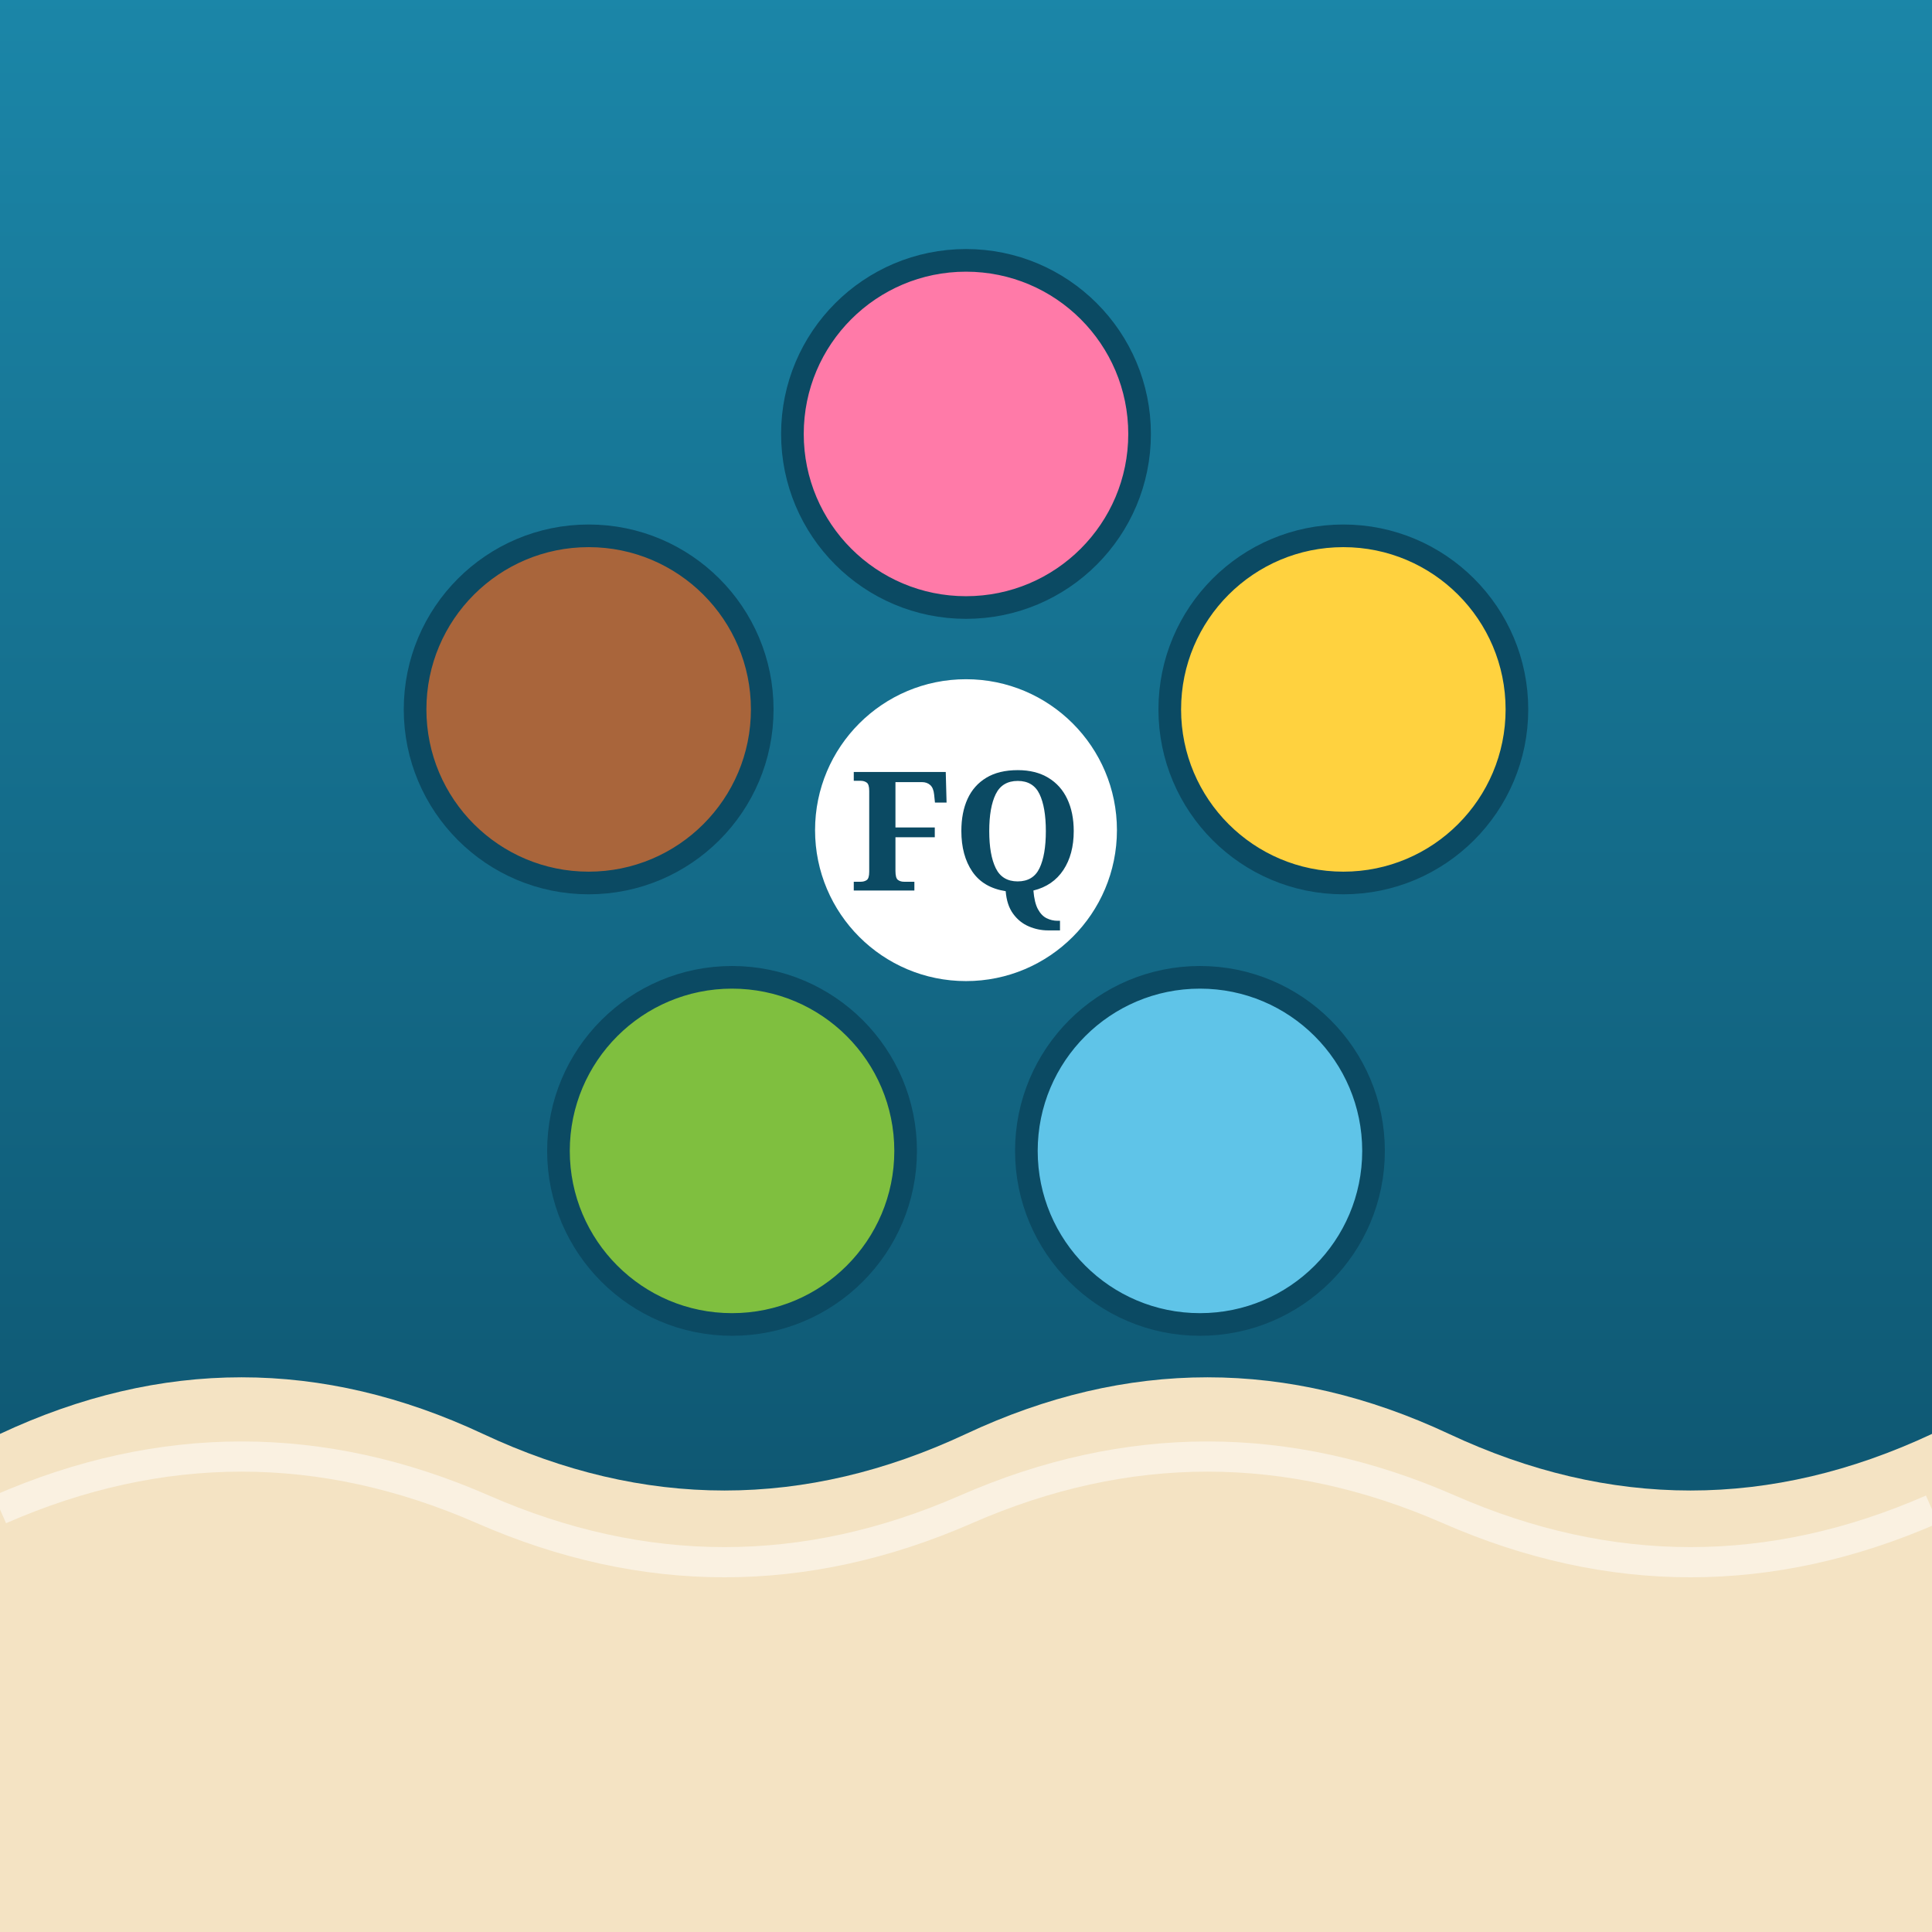
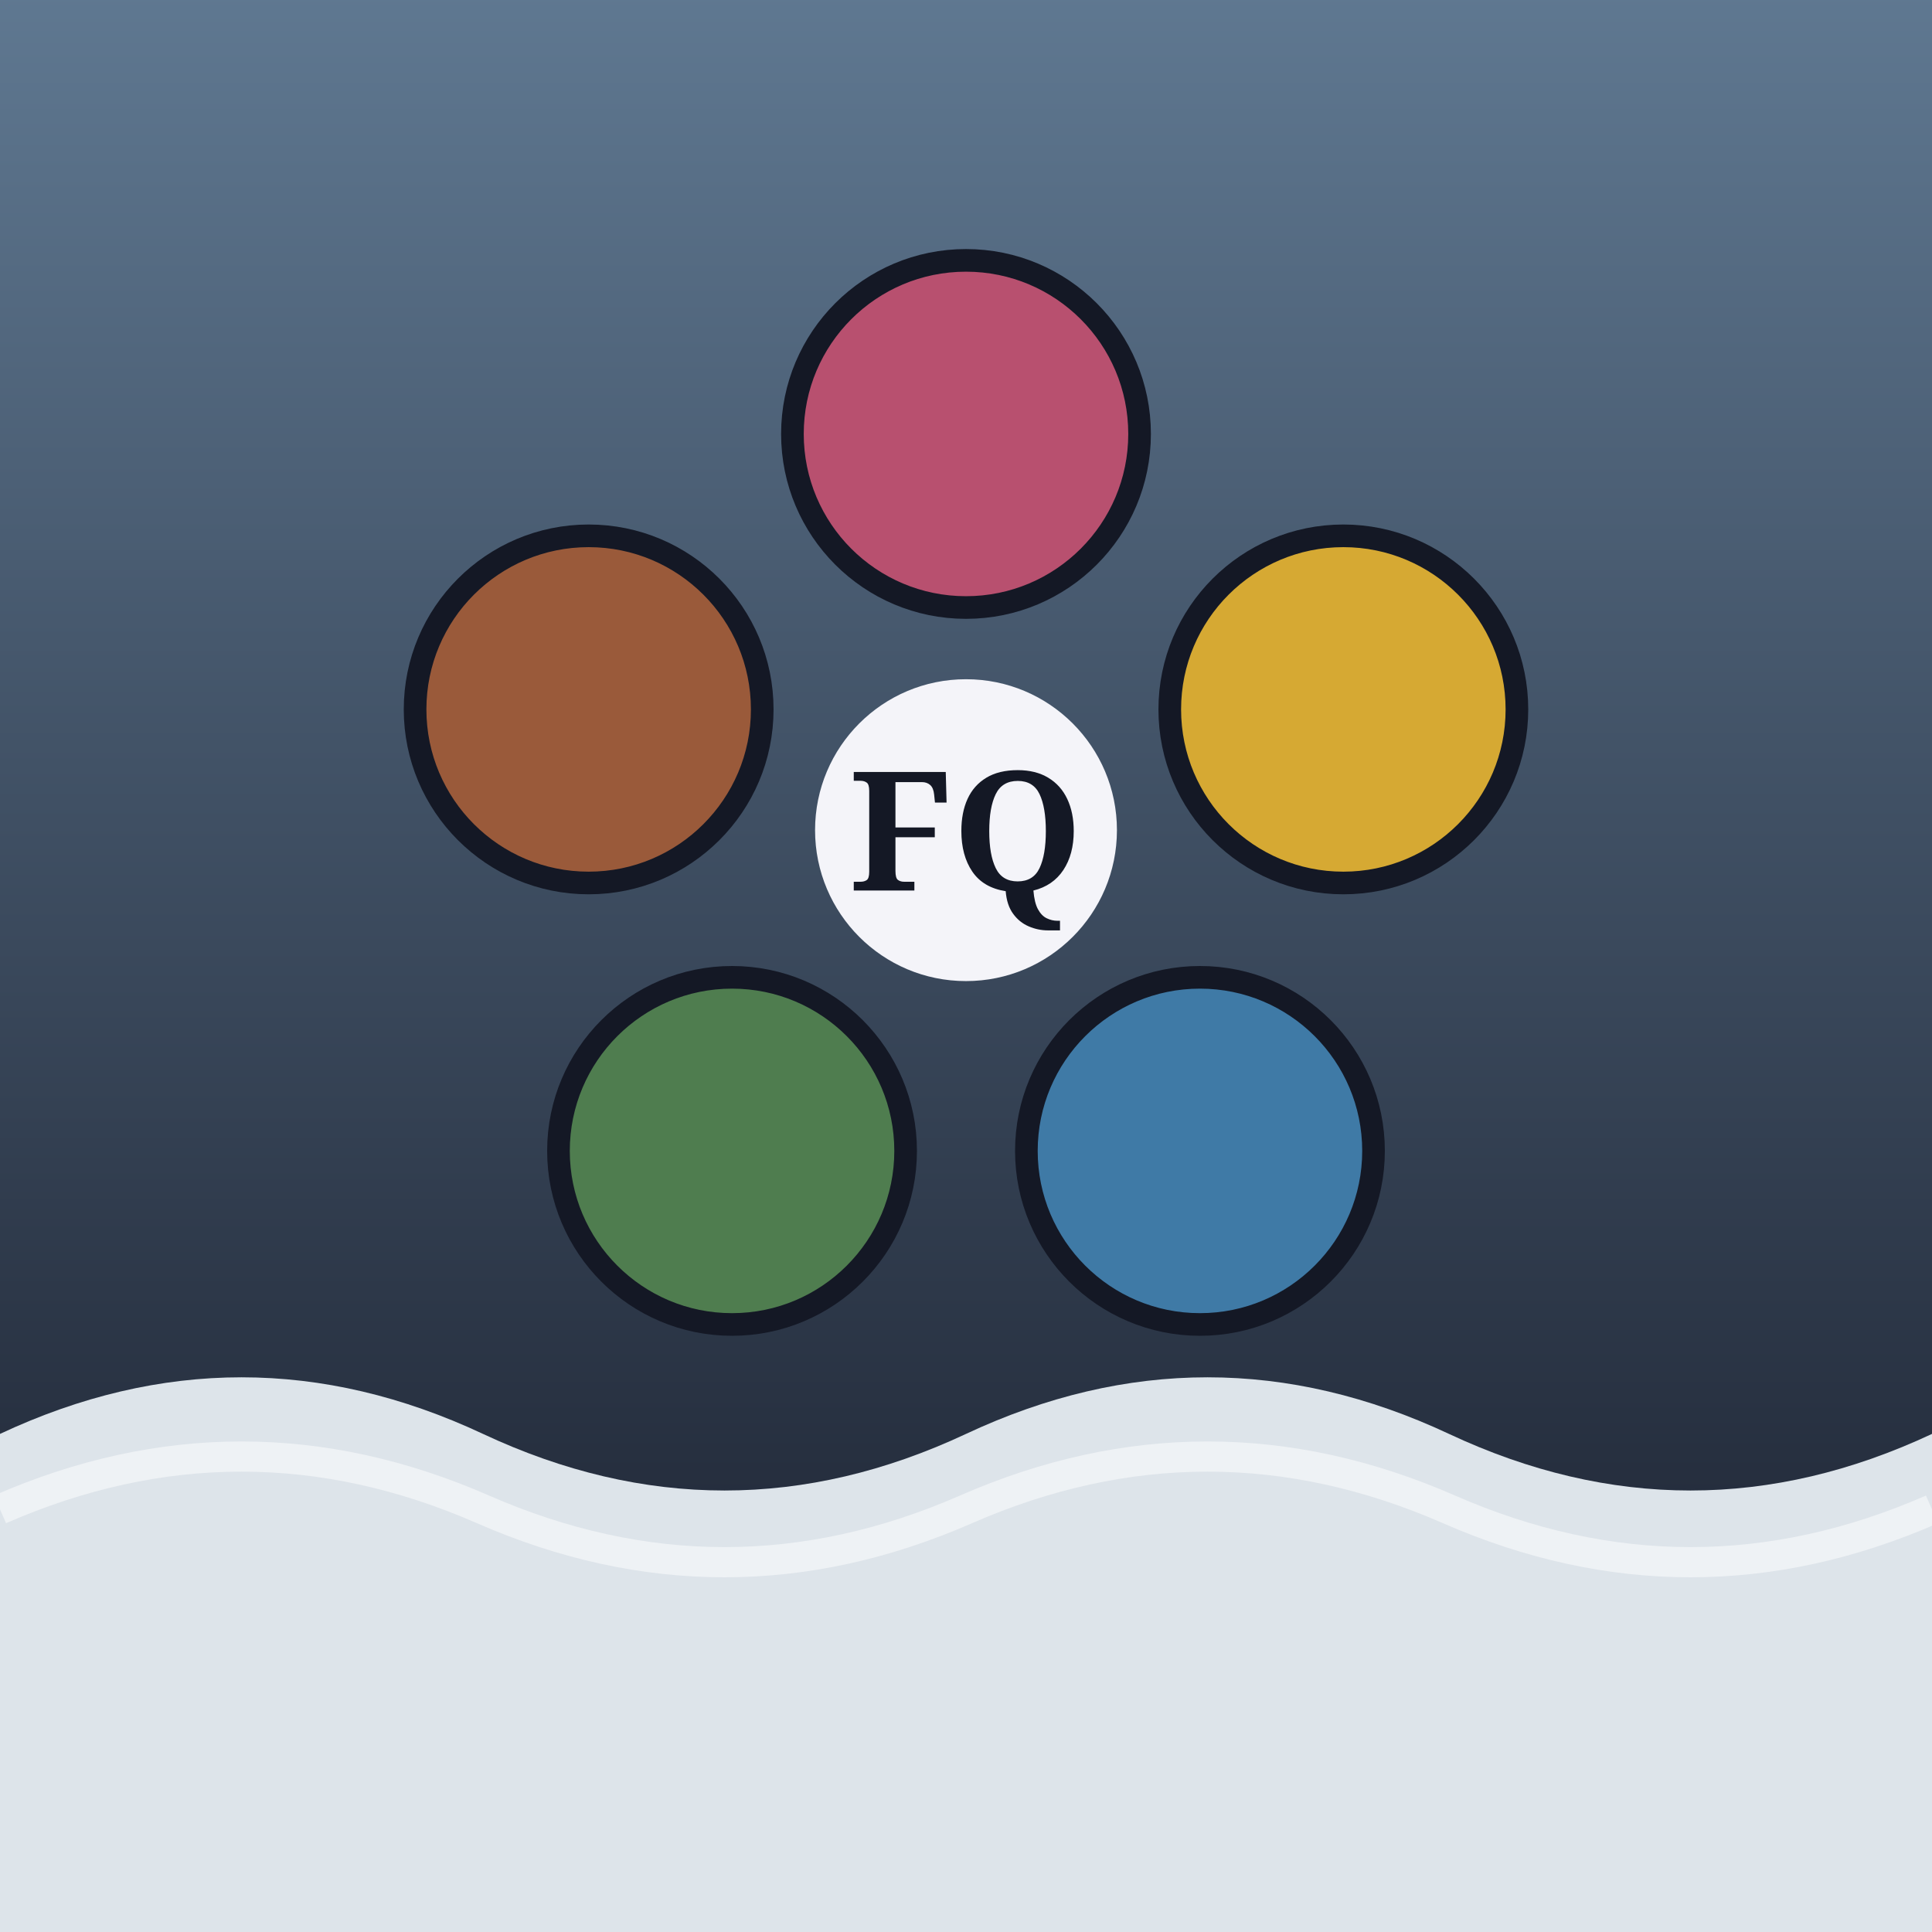
<svg xmlns="http://www.w3.org/2000/svg" viewBox="0 0 512 512">
  <defs>
    <linearGradient id="sea" x1="0" y1="0" x2="0" y2="1">
-       <stop offset="0" stop-color="#1b86a8" />
-       <stop offset="1" stop-color="#0b4a63" />
+       <stop offset="0" stop-color="#5f7891" />
+       <stop offset="1" stop-color="#141825" />
    </linearGradient>
  </defs>
  <rect width="512" height="512" fill="url(#sea)" />
-   <path d="M0 380 Q64 350 128 380 T256 380 T384 380 T512 380 V512 H0Z" fill="#f4e3c3" />
+   <path d="M0 380 Q64 350 128 380 T256 380 T384 380 T512 380 V512 H0Z" fill="#dde4ea" />
  <path d="M0 400 Q64 372 128 400 T256 400 T384 400 T512 400" fill="none" stroke="#fff" stroke-opacity=".5" stroke-width="8" />
  <g transform="translate(256 220)">
-     <circle r="40" fill="#fff" />
-     <g stroke="#0b4a63" stroke-width="6">
-       <circle cx="0" cy="-105" r="46" fill="#ff7aa8" />
-       <circle cx="100" cy="-32" r="46" fill="#ffd23f" />
-       <circle cx="62" cy="85" r="46" fill="#5fc4e8" />
-       <circle cx="-62" cy="85" r="46" fill="#7fbf3f" />
-       <circle cx="-100" cy="-32" r="46" fill="#a9653b" />
+     <circle r="40" fill="#f4f4f9" />
+     <g stroke="#141825" stroke-width="6">
+       <circle cx="0" cy="-105" r="46" fill="#b8506f" />
+       <circle cx="100" cy="-32" r="46" fill="#d6a933" />
+       <circle cx="62" cy="85" r="46" fill="#3f7aa6" />
+       <circle cx="-62" cy="85" r="46" fill="#4f7d4f" />
+       <circle cx="-100" cy="-32" r="46" fill="#9a5a3a" />
    </g>
-     <text y="16" text-anchor="middle" font-family="Georgia,serif" font-weight="700" font-size="44" fill="#0b4a63">FQ</text>
+     <text y="16" text-anchor="middle" font-family="Georgia,serif" font-weight="700" font-size="44" fill="#141825">FQ</text>
  </g>
</svg>
